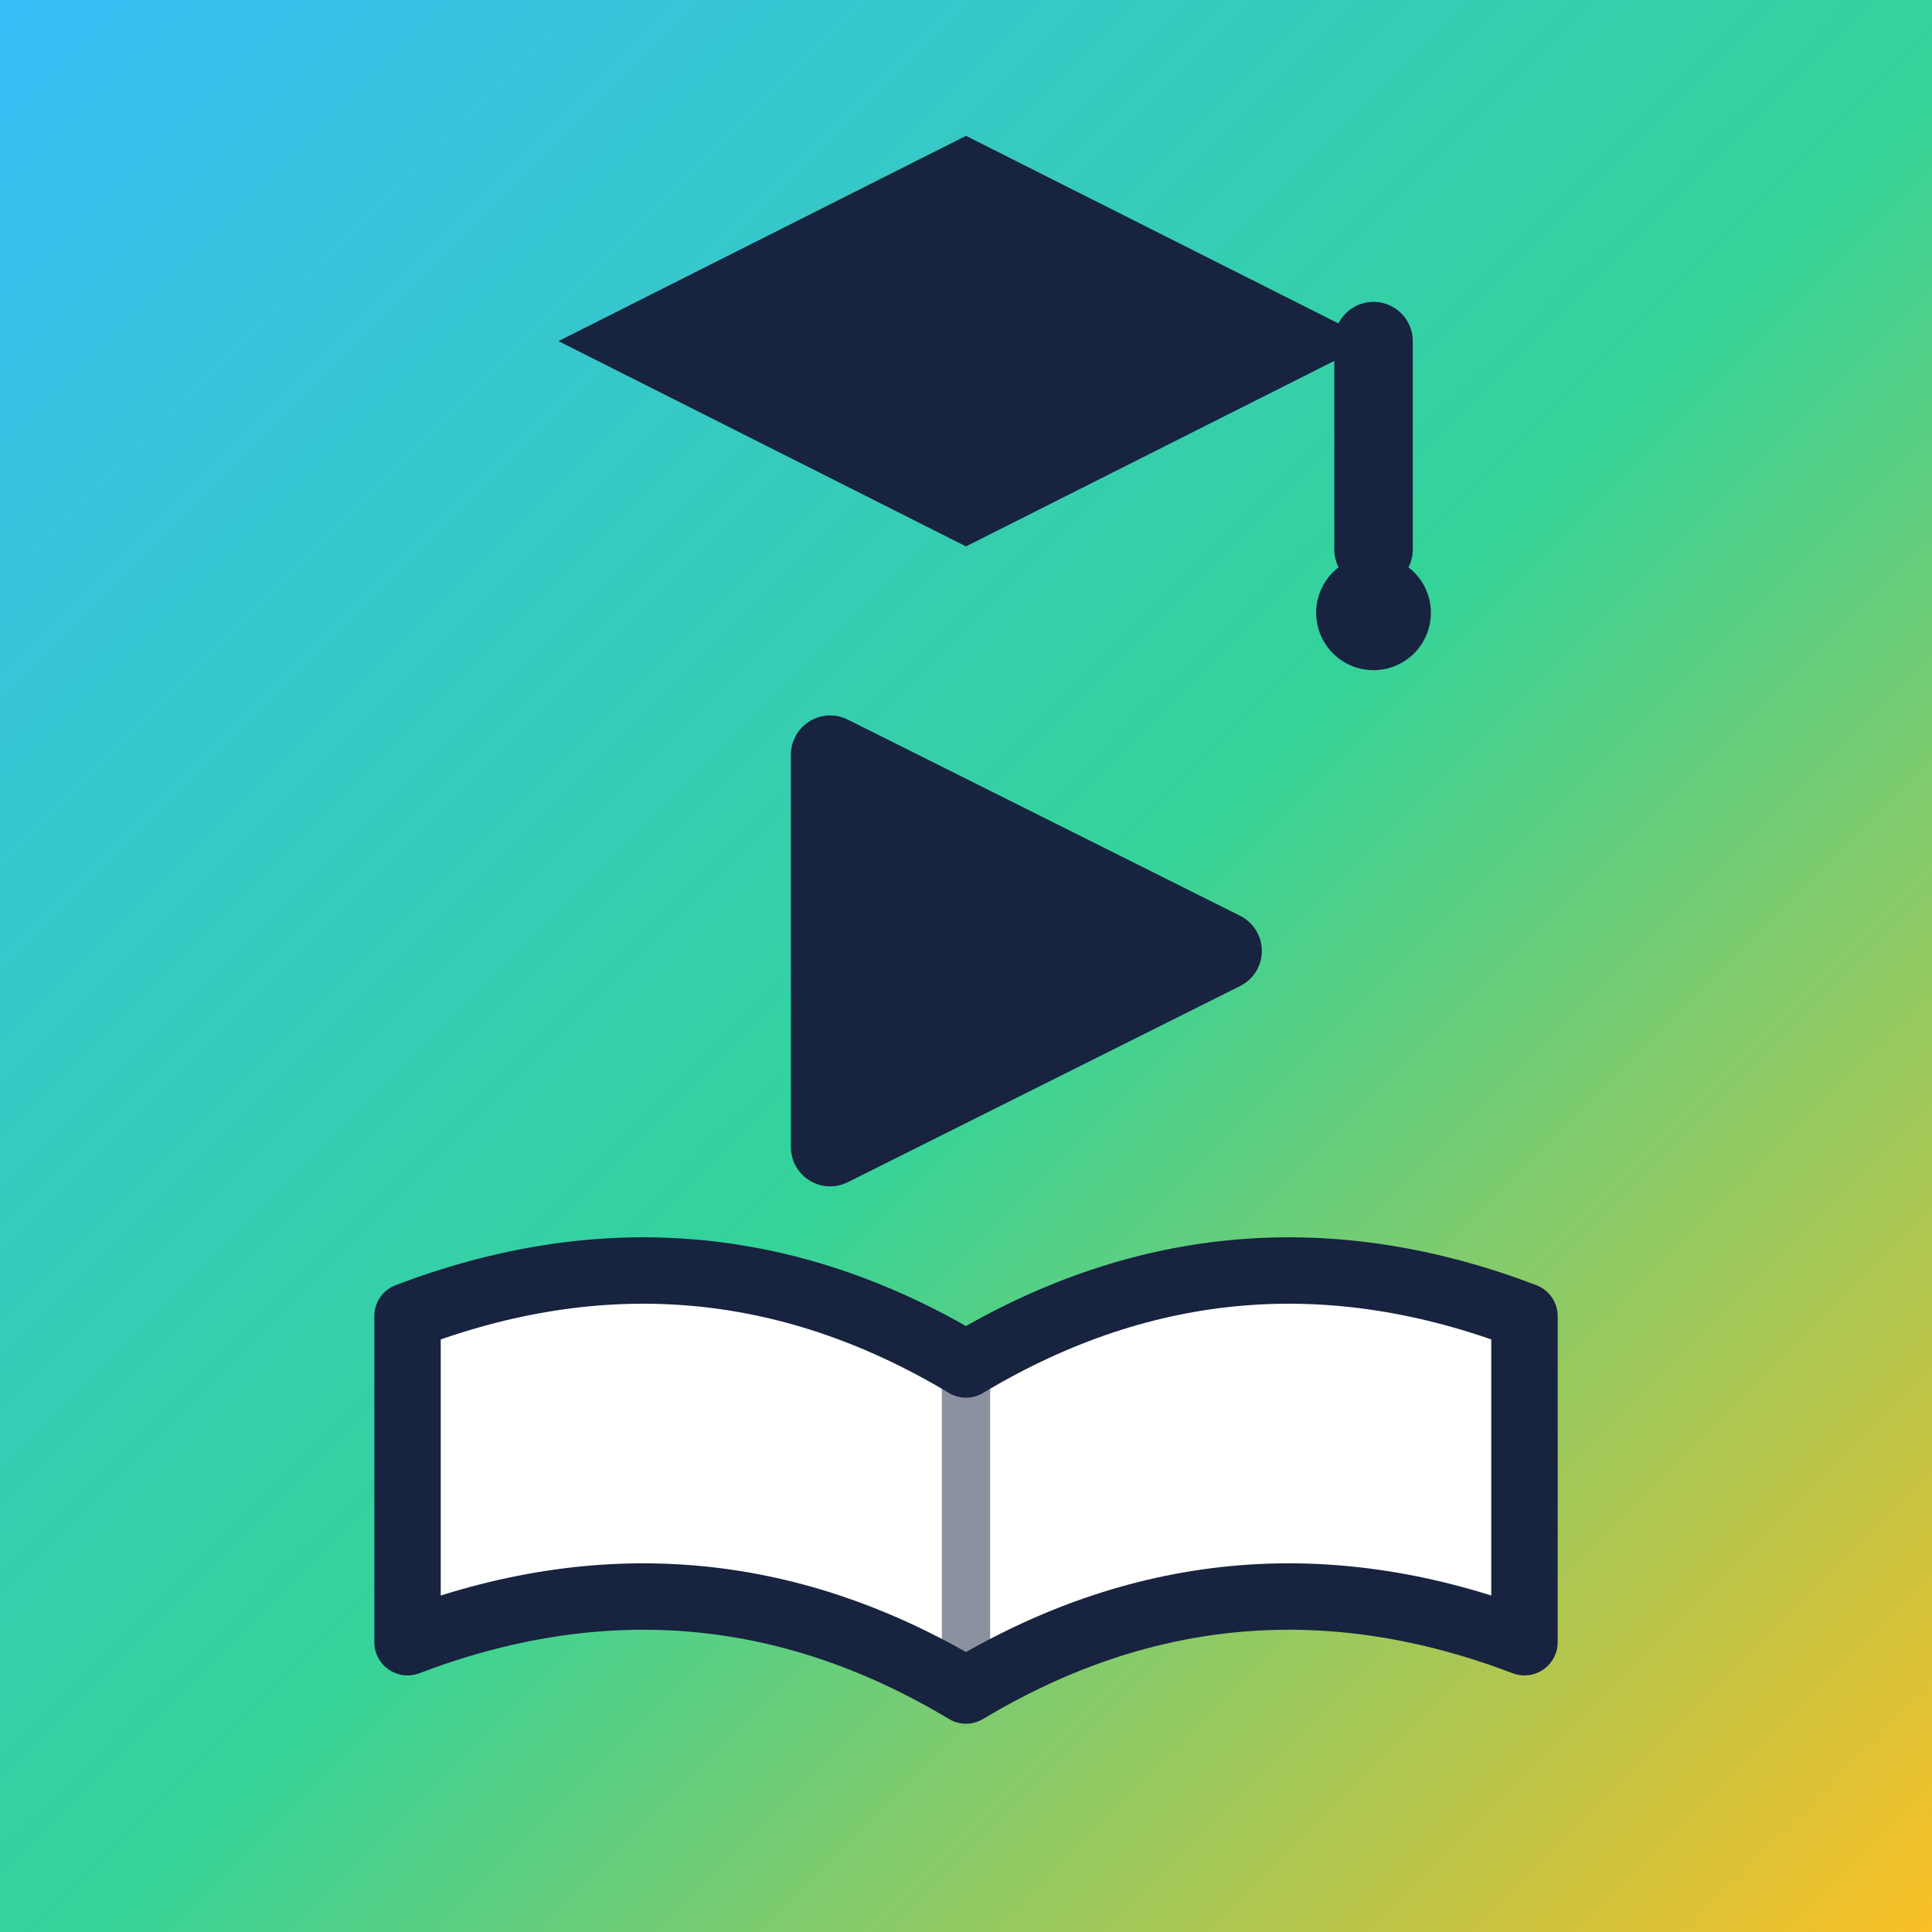
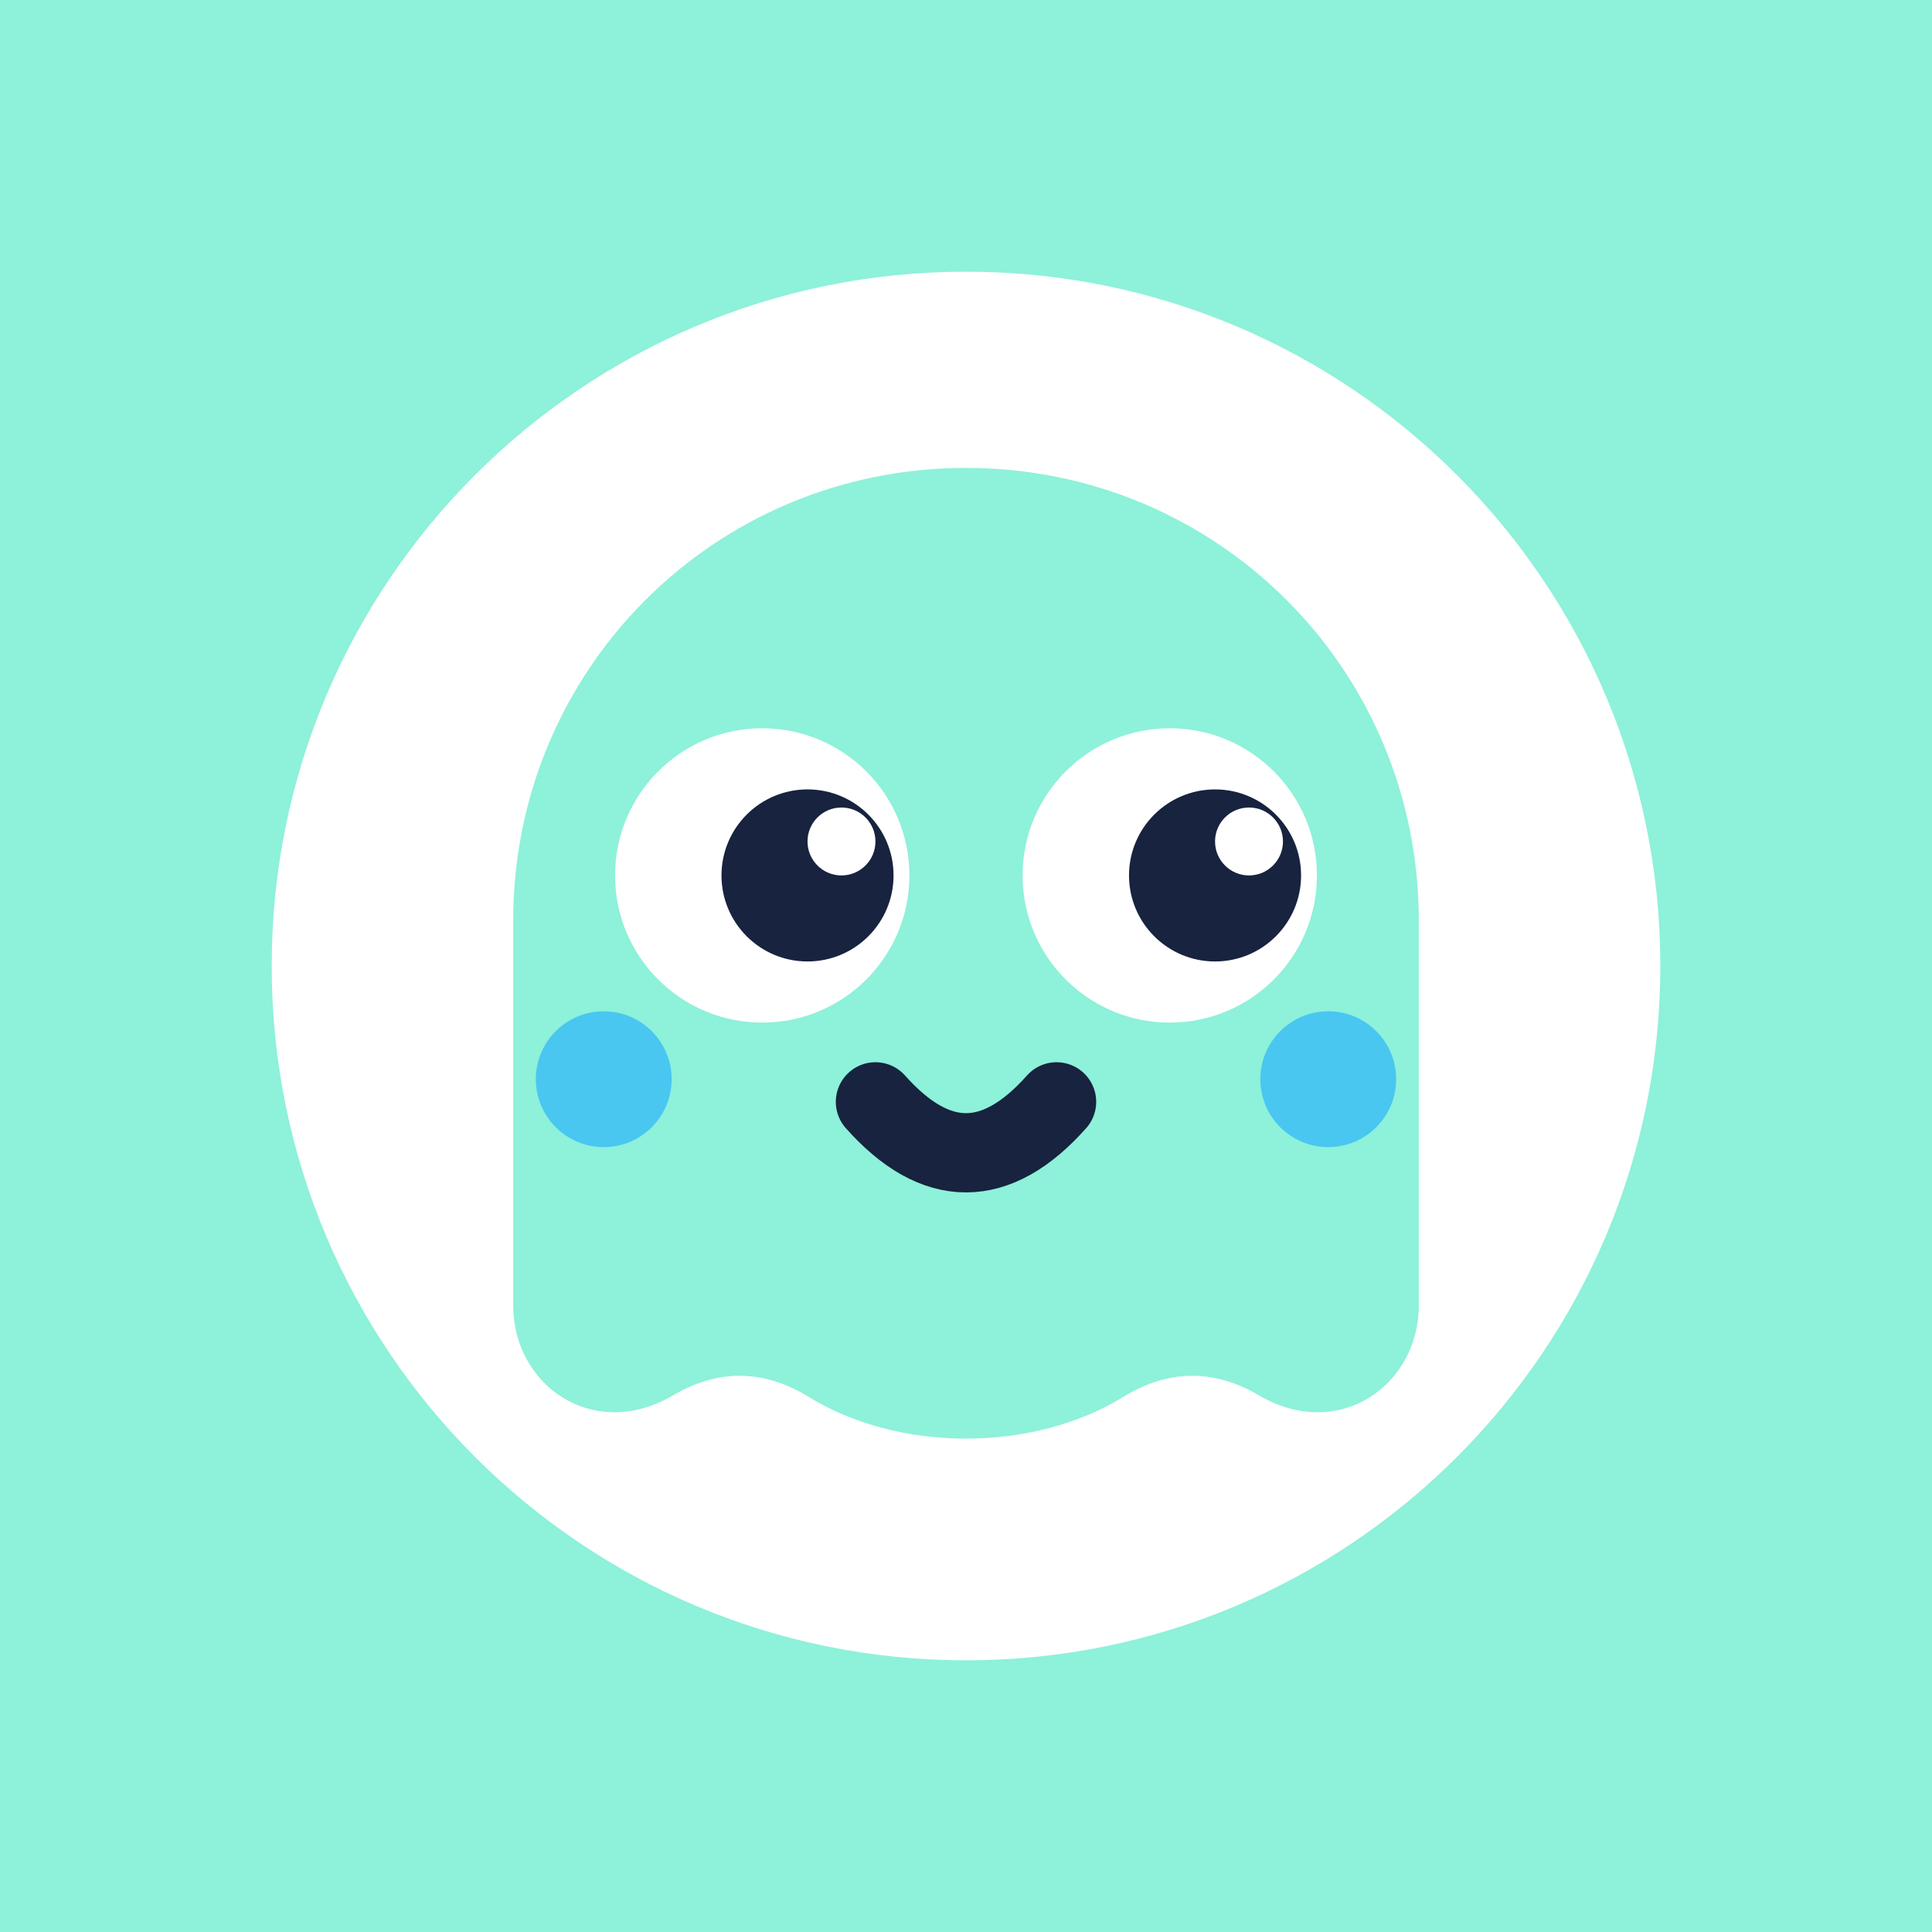
- <svg xmlns="http://www.w3.org/2000/svg" viewBox="0 0 64 64">
-   <defs>
-     <linearGradient id="g" x1="0" y1="0" x2="1" y2="1">
-       <stop offset="0" stop-color="#38bdf8" />
-       <stop offset=".52" stop-color="#34d399" />
-       <stop offset="1" stop-color="#fbbf24" />
-     </linearGradient>
-   </defs>
-   <rect width="64" height="64" fill="url(#g)" />
-   <path d="M32 4.5 L45.5 11.3 L32 18.1 L18.5 11.3 Z" fill="#17233f" />
-   <path d="M45.5 11.3 V18.2" stroke="#17233f" stroke-width="2.6" stroke-linecap="round" />
-   <circle cx="45.5" cy="20.3" r="1.9" fill="#17233f" />
-   <path d="M27.5 25 L40.5 31.5 L27.5 38 Z" fill="#17233f" stroke="#17233f" stroke-width="2.6" stroke-linejoin="round" />
-   <path d="M13.5 43.6 C19.8 41.2 26 41.6 32 45.2 C38 41.6 44.2 41.2 50.5 43.6 V54.4 C44.2 52 38 52.4 32 56 C26 52.4 19.8 52 13.5 54.4 Z" fill="#ffffff" stroke="#17233f" stroke-width="2.2" stroke-linejoin="round" />
-   <path d="M32 45.2 V56" stroke="#17233f" stroke-width="1.6" opacity=".5" />
+ <svg xmlns="http://www.w3.org/2000/svg" viewBox="0 0 64 64" fill="none" role="img" aria-label="ClassPlay App Icon">
+   <rect width="64" height="64" fill="#8EF1D9" />
+   <circle cx="32" cy="32" r="23" fill="#FFFFFF" />
+   <g transform="translate(8, 8) scale(0.75)">
+     <path d="M 32 10 C 20.9 10 12 18.9 12 30 L 12 47 C 12 50.5 15.5 53 19 51 C 21 49.8 23 49.8 25 51 C 29 53.5 35 53.5 39 51 C 41 49.8 43 49.8 45 51 C 48.5 53 52 50.5 52 47 L 52 30 C 52 18.9 43.1 10 32 10 Z" fill="#8EF1D9" />
+     <circle cx="23" cy="28" r="6.5" fill="#FFFFFF" />
+     <circle cx="41" cy="28" r="6.5" fill="#FFFFFF" />
+     <circle cx="25" cy="28" r="3.8" fill="#17233F" />
+     <circle cx="43" cy="28" r="3.8" fill="#17233F" />
+     <circle cx="26.5" cy="26.5" r="1.5" fill="#FFFFFF" />
+     <circle cx="44.5" cy="26.5" r="1.5" fill="#FFFFFF" />
+     <circle cx="16" cy="37" r="3" fill="#38BDF8" opacity="0.8" />
+     <circle cx="48" cy="37" r="3" fill="#38BDF8" opacity="0.8" />
+     <path d="M 28 38 Q 32 42.5 36 38" stroke="#17233F" stroke-width="3.5" stroke-linecap="round" />
+   </g>
</svg>
